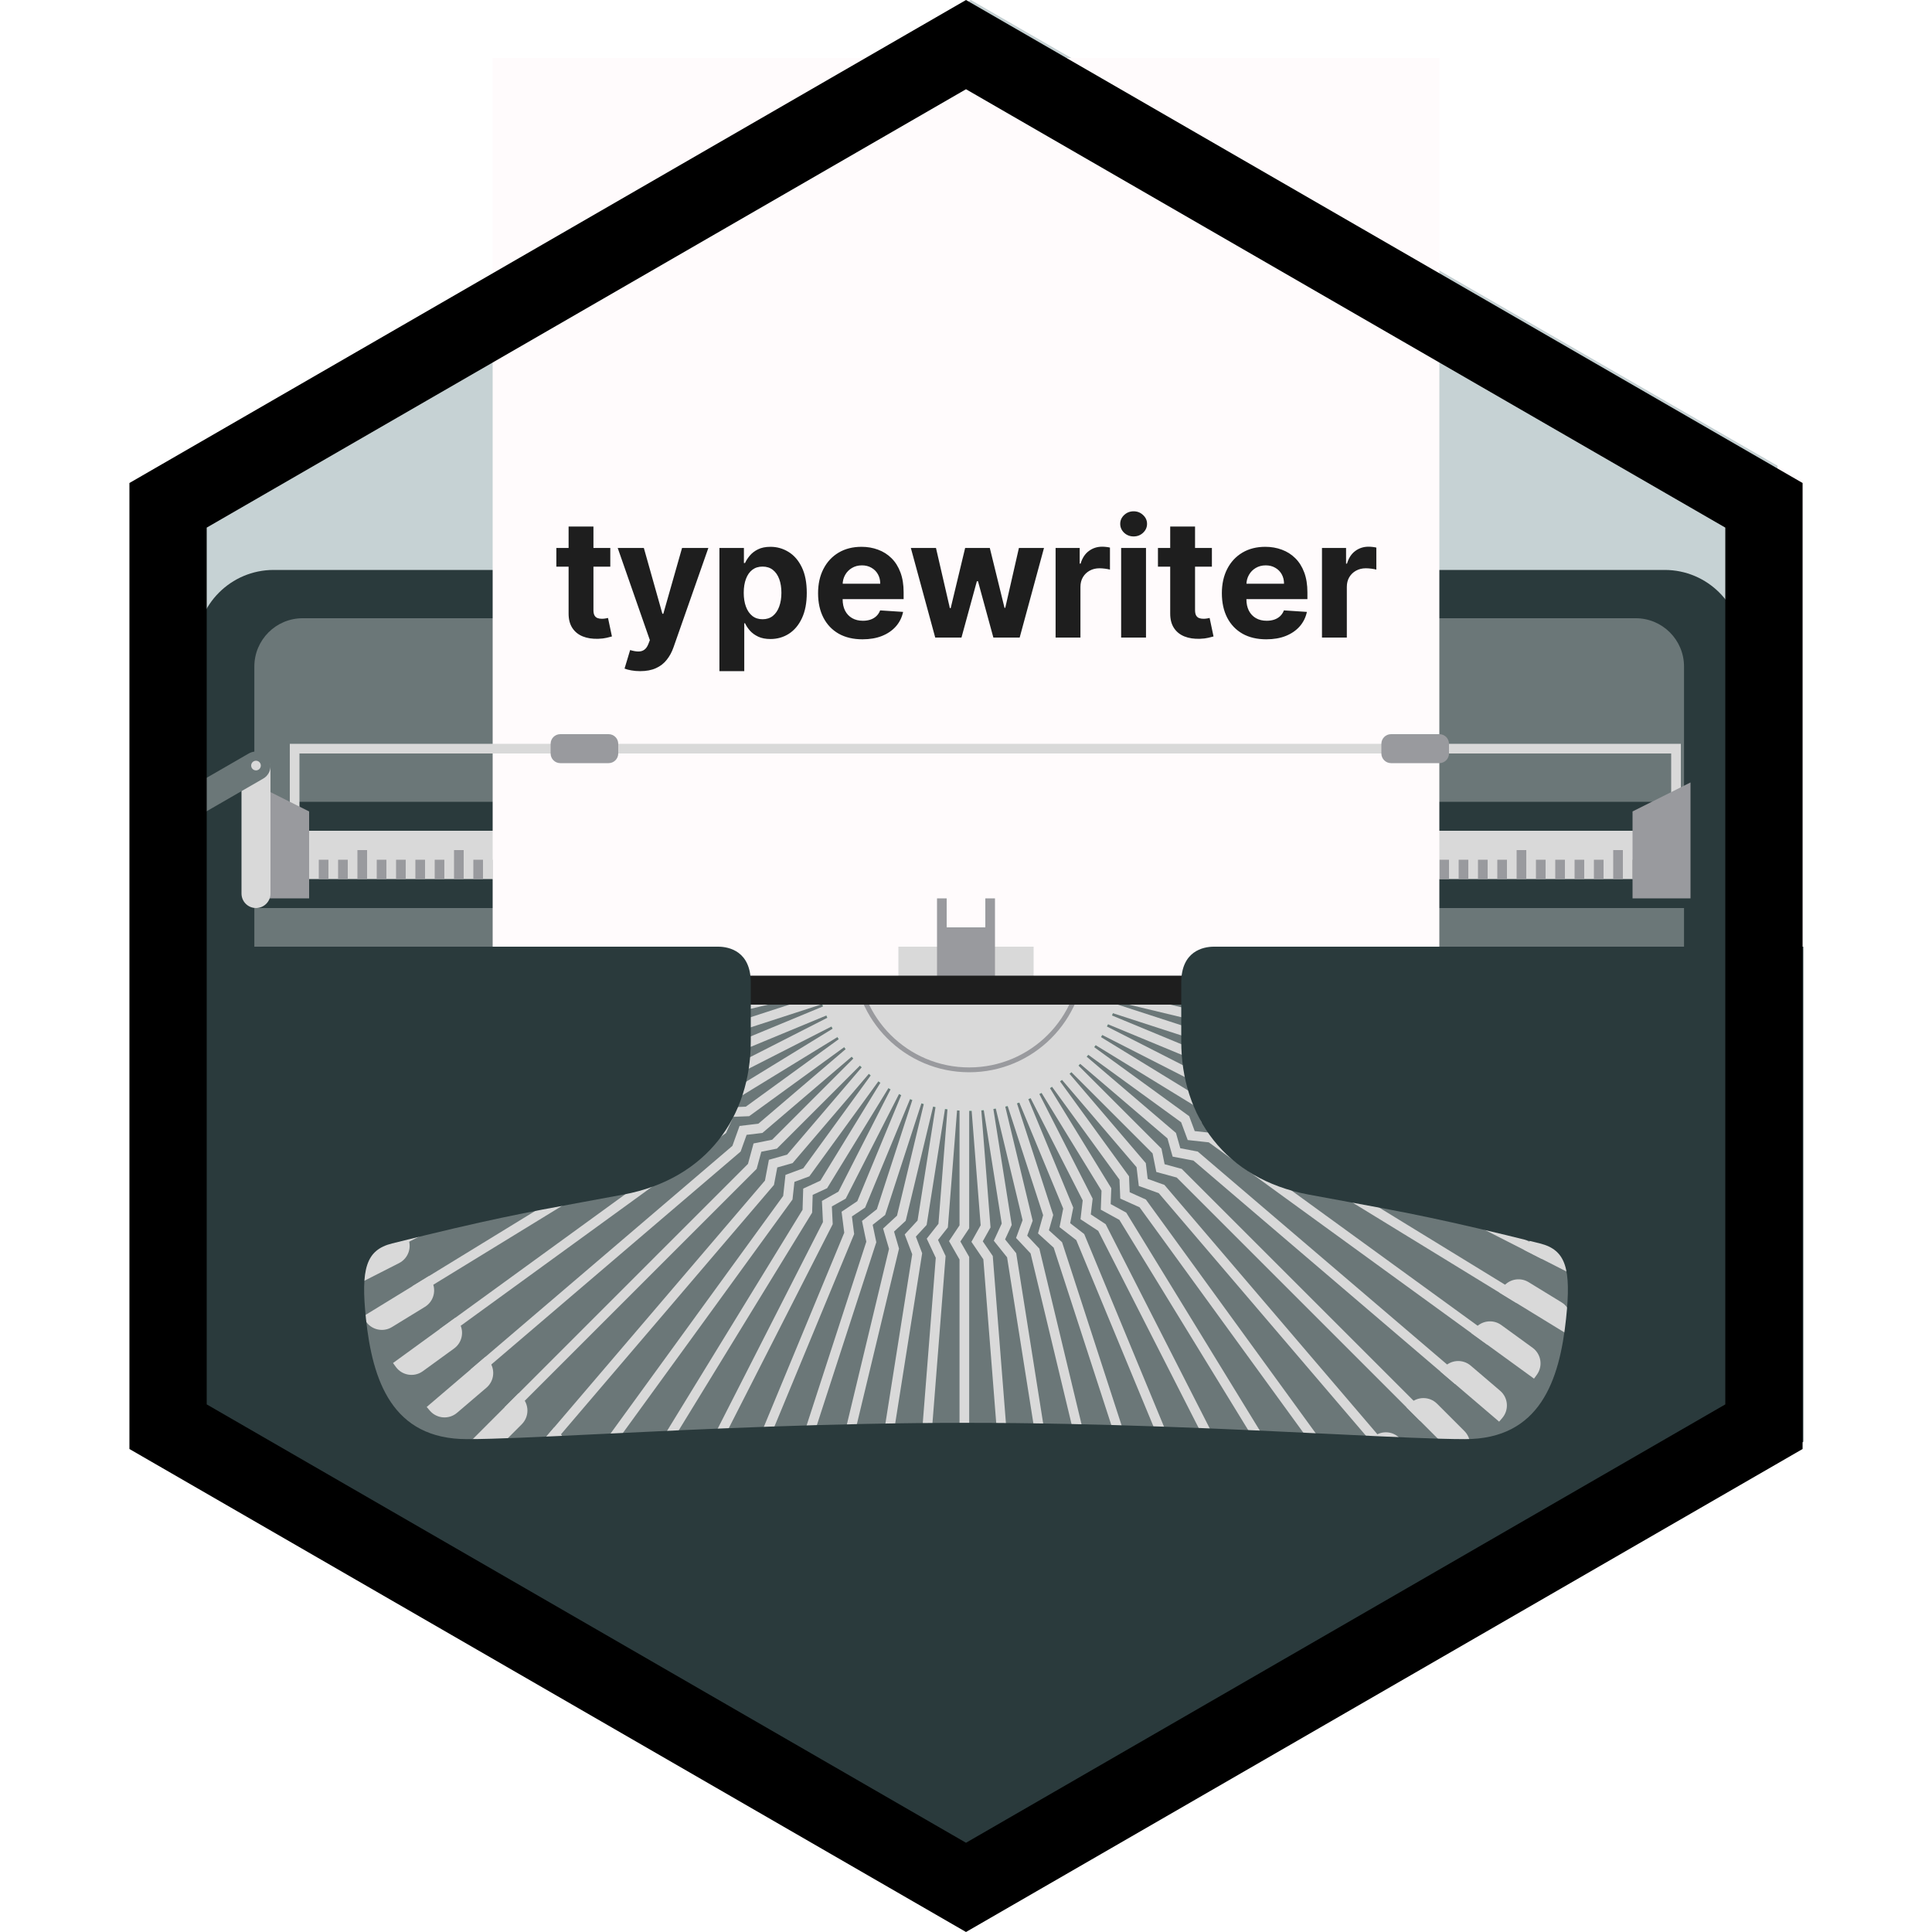
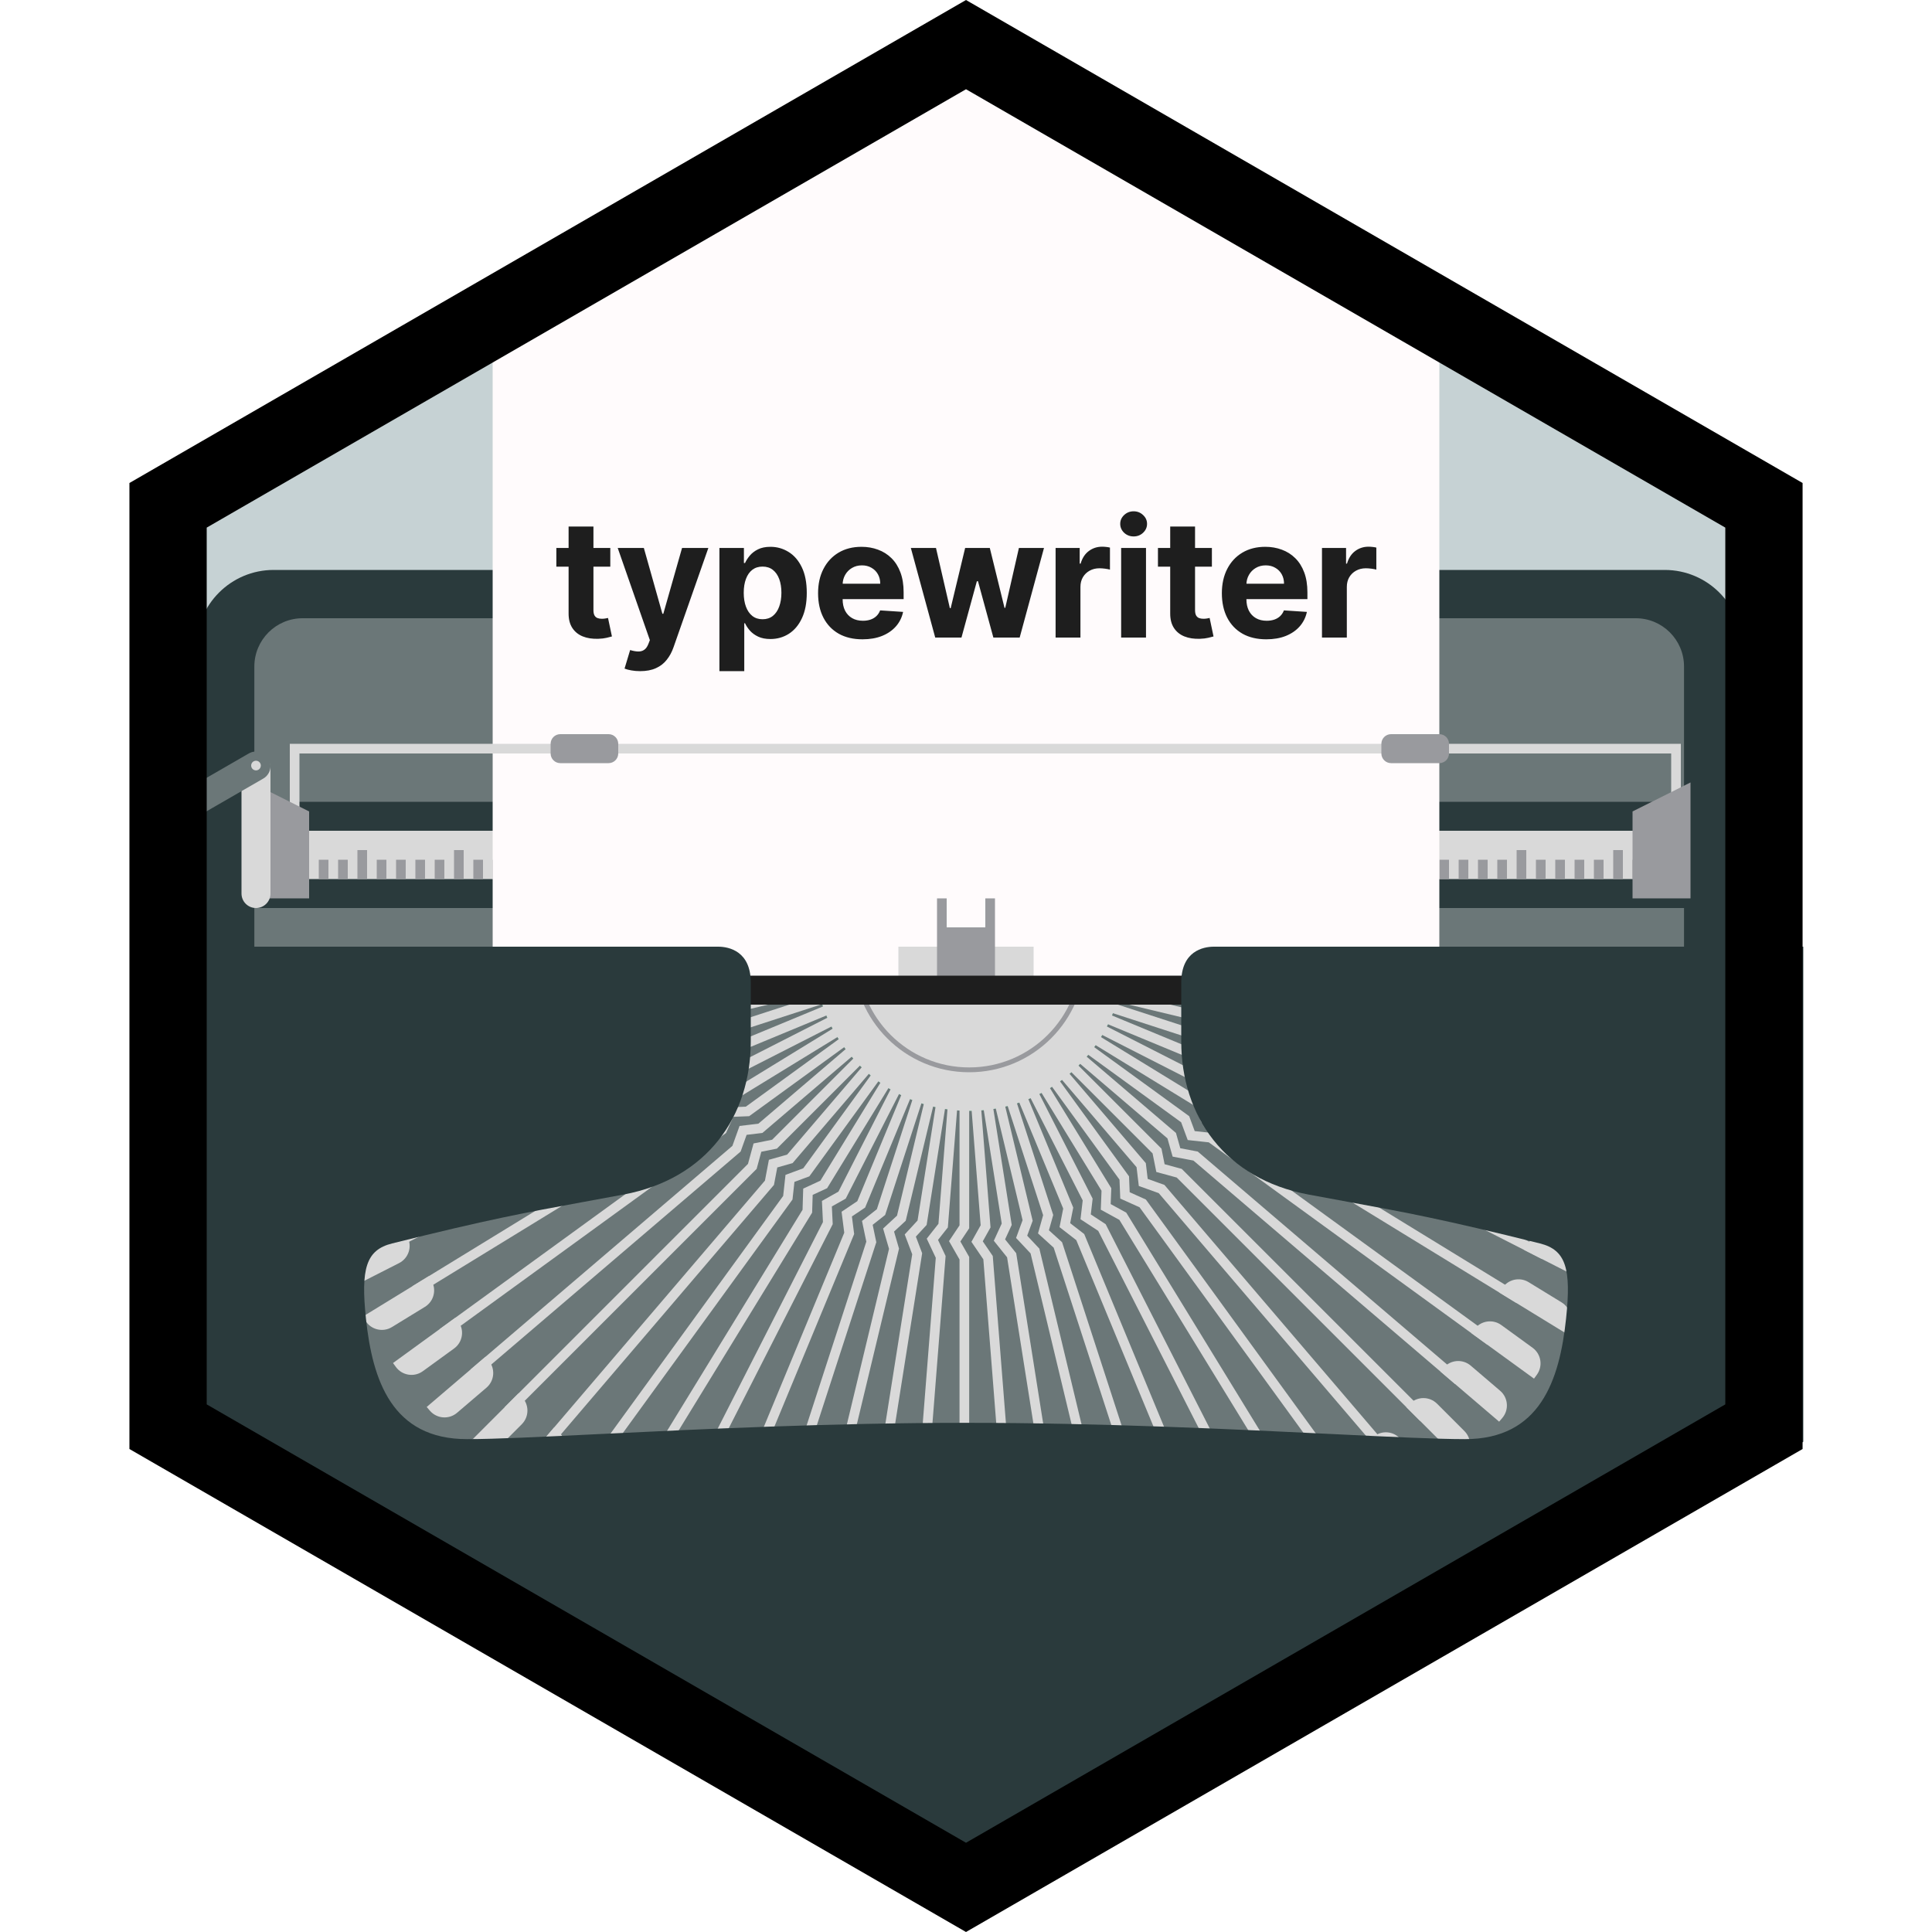
<svg xmlns="http://www.w3.org/2000/svg" width="200" height="200" viewBox="0 0 200 200" fill="none">
-   <path d="M100.5 0L186.67 49.75V149.25L100.5 199L14.331 149.25V49.75L100.5 0Z" fill="#FFFBFC" />
  <path d="M26 105C26 102.239 28.239 100 31 100H169C171.761 100 174 102.239 174 105V154H26V105Z" fill="#6B7778" />
-   <path fill-rule="evenodd" clip-rule="evenodd" d="M184 48.209V67H14.33V49.75L100.5 0L184 48.209Z" fill="#C6D2D4" />
+   <path fill-rule="evenodd" clip-rule="evenodd" d="M183 48.77V67H14.33V50.265L99.992 2L183 48.77Z" fill="#C6D2D4" />
  <circle cx="100.33" cy="99" r="16" fill="#2AAD72" />
  <path d="M167.33 99.5H154.33H147.83H146.33H144.58H141.33H134.83H131.58L129.83 100.5L128.33 99.5H115.33" stroke="#D9D9D9" />
  <path d="M171.33 97.5C172.435 97.5 173.33 98.395 173.33 99.5V100H165.33V99.5C165.33 98.395 166.226 97.5 167.33 97.5H171.33Z" fill="#D9D9D9" />
  <path d="M167.084 104.755L154.124 103.735L147.644 103.225L146.149 103.108L144.404 102.97L141.164 102.715L134.684 102.205L131.444 101.95L129.621 102.81L128.204 101.695L115.244 100.675" stroke="#D9D9D9" />
  <path d="M171.229 103.075C172.33 103.162 173.152 104.125 173.066 105.226L173.027 105.724L165.051 105.097L165.09 104.598C165.177 103.497 166.14 102.675 167.241 102.761L171.229 103.075Z" fill="#D9D9D9" />
  <path d="M166.427 109.975L153.587 107.941L147.167 106.925L145.685 106.69L143.957 106.416L140.747 105.908L134.327 104.891L131.117 104.382L129.232 105.096L127.907 103.874L115.067 101.84" stroke="#D9D9D9" />
  <path d="M170.691 108.625C171.782 108.798 172.526 109.823 172.353 110.914L172.275 111.407L164.373 110.156L164.452 109.662C164.624 108.571 165.649 107.827 166.74 108L170.691 108.625Z" fill="#D9D9D9" />
  <path d="M165.362 115.127L152.721 112.092L146.401 110.575L144.943 110.225L143.241 109.816L140.081 109.057L133.76 107.54L130.6 106.781L128.665 107.345L127.44 106.023L114.799 102.988" stroke="#D9D9D9" />
  <path d="M169.718 114.116C170.792 114.374 171.454 115.454 171.196 116.528L171.079 117.014L163.301 115.146L163.417 114.66C163.675 113.586 164.755 112.924 165.829 113.182L169.718 114.116Z" fill="#D9D9D9" />
  <path d="M163.896 120.18L151.533 116.162L145.351 114.154L143.924 113.69L142.26 113.149L139.169 112.145L132.987 110.137L129.896 109.132L127.923 109.543L126.805 108.128L114.442 104.111" stroke="#D9D9D9" />
  <path d="M168.319 119.514C169.369 119.855 169.944 120.983 169.603 122.034L169.448 122.509L161.84 120.037L161.994 119.562C162.336 118.511 163.464 117.936 164.514 118.277L168.319 119.514Z" fill="#D9D9D9" />
  <path d="M162.039 125.102L150.029 120.127L144.023 117.639L142.638 117.065L141.021 116.396L138.018 115.152L132.013 112.664L129.01 111.421L127.011 111.675L126.008 110.177L113.997 105.202" stroke="#D9D9D9" />
  <path d="M166.5 124.785C167.52 125.207 168.005 126.377 167.582 127.398L167.391 127.86L160 124.798L160.191 124.336C160.614 123.316 161.784 122.831 162.804 123.254L166.5 124.785Z" fill="#D9D9D9" />
  <path d="M159.801 129.863L148.218 123.961L142.426 121.01L141.09 120.329L139.53 119.535L136.635 118.059L130.843 115.108L127.947 113.633L125.934 113.729L125.052 112.157L113.468 106.255" stroke="#D9D9D9" />
  <path d="M164.273 129.897C165.257 130.398 165.648 131.603 165.147 132.587L164.92 133.032L157.792 129.4L158.019 128.955C158.52 127.971 159.724 127.579 160.709 128.081L164.273 129.897Z" fill="#D9D9D9" />
  <path d="M157.195 134.434L146.111 127.641L140.569 124.245L139.29 123.461L137.798 122.547L135.027 120.849L129.485 117.452L126.713 115.754L124.699 115.693L123.942 114.056L112.858 107.264" stroke="#D9D9D9" />
  <path d="M161.651 134.818C162.593 135.396 162.889 136.627 162.311 137.569L162.05 137.995L155.229 133.815L155.49 133.389C156.067 132.447 157.299 132.151 158.241 132.728L161.651 134.818Z" fill="#D9D9D9" />
  <path d="M154.24 138.786L143.723 131.145L138.464 127.324L137.251 126.443L135.835 125.414L133.206 123.504L127.947 119.683L125.318 117.773L123.314 117.553L122.689 115.863L112.171 108.221" stroke="#D9D9D9" />
-   <path d="M158.651 139.519C159.545 140.168 159.743 141.419 159.094 142.313L158.8 142.717L152.328 138.015L152.622 137.611C153.271 136.717 154.522 136.519 155.415 137.168L158.651 139.519Z" fill="#D9D9D9" />
+   <path d="M158.651 139.519C159.545 140.169 159.743 141.419 159.094 142.313L158.8 142.717L152.328 138.015L152.622 137.611C153.271 136.717 154.522 136.519 155.415 137.168L158.651 139.519Z" fill="#D9D9D9" />
  <path d="M150.952 142.893L141.067 134.45L136.124 130.229L134.984 129.255L133.653 128.118L131.182 126.008L126.239 121.786L123.768 119.675L121.787 119.299L121.296 117.565L111.411 109.122" stroke="#D9D9D9" />
  <path d="M155.293 143.97C156.133 144.688 156.232 145.95 155.515 146.79L155.19 147.17L149.107 141.974L149.431 141.594C150.149 140.754 151.411 140.655 152.251 141.372L155.293 143.97Z" fill="#D9D9D9" />
  <path d="M147.354 146.73L138.161 137.537L133.565 132.941L132.504 131.88L131.267 130.643L128.969 128.345L124.373 123.749L122.074 121.451L120.13 120.92L119.776 119.153L110.584 109.96" stroke="#D9D9D9" />
  <path d="M151.596 148.144C152.377 148.925 152.377 150.191 151.596 150.972L151.242 151.326L145.585 145.669L145.939 145.315C146.72 144.534 147.986 144.534 148.767 145.315L151.596 148.144Z" fill="#D9D9D9" />
  <path d="M143.464 150.272L135.021 140.387L130.8 135.444L129.825 134.303L128.689 132.973L126.578 130.501L122.357 125.559L120.246 123.087L118.349 122.406L118.135 120.616L109.693 110.731" stroke="#D9D9D9" />
  <path d="M147.582 152.015C148.299 152.855 148.2 154.117 147.36 154.834L146.98 155.159L141.784 149.076L142.164 148.751C143.004 148.034 144.267 148.133 144.984 148.973L147.582 152.015Z" fill="#D9D9D9" />
  <path d="M139.308 153.498L131.666 142.981L127.846 137.722L126.964 136.509L125.936 135.093L124.025 132.464L120.205 127.205L118.294 124.576L116.457 123.748L116.384 121.946L108.743 111.429" stroke="#D9D9D9" />
  <path d="M143.277 155.558C143.926 156.452 143.728 157.703 142.834 158.352L142.43 158.646L137.727 152.174L138.132 151.88C139.025 151.231 140.276 151.429 140.925 152.322L143.277 155.558Z" fill="#D9D9D9" />
  <path d="M134.912 156.388L128.12 145.304L124.723 139.762L123.94 138.483L123.025 136.991L121.327 134.219L117.931 128.677L116.233 125.906L114.466 124.937L114.535 123.135L107.742 112.051" stroke="#D9D9D9" />
  <path d="M138.707 158.754C139.284 159.696 138.988 160.927 138.047 161.504L137.62 161.765L133.44 154.944L133.867 154.683C134.808 154.106 136.04 154.401 136.617 155.343L138.707 158.754Z" fill="#D9D9D9" />
  <path d="M130.302 158.924L124.4 147.341L121.449 141.55L120.768 140.213L119.973 138.654L118.498 135.758L115.547 129.967L114.072 127.071L112.386 125.966L112.596 124.175L106.694 112.592" stroke="#D9D9D9" />
  <path d="M133.9 161.581C134.401 162.565 134.01 163.769 133.026 164.271L132.58 164.498L128.948 157.369L129.394 157.142C130.378 156.641 131.582 157.032 132.084 158.017L133.9 161.581Z" fill="#D9D9D9" />
  <path d="M125.508 161.091L120.533 149.081L118.045 143.076L117.471 141.69L116.802 140.073L115.558 137.07L113.071 131.065L111.827 128.063L110.233 126.828L110.583 125.06L105.608 113.049" stroke="#D9D9D9" />
  <path d="M128.886 164.021C129.309 165.042 128.824 166.212 127.804 166.635L127.342 166.826L124.28 159.435L124.742 159.243C125.763 158.821 126.933 159.305 127.355 160.326L128.886 164.021Z" fill="#D9D9D9" />
  <path d="M120.559 162.875L116.541 150.512L114.533 144.33L114.069 142.903L113.528 141.239L112.524 138.148L110.516 131.966L109.511 128.875L108.019 127.52L108.507 125.784L104.49 113.42" stroke="#D9D9D9" />
  <path d="M123.696 166.062C124.038 167.112 123.463 168.24 122.412 168.582L121.937 168.736L119.465 161.128L119.94 160.973C120.991 160.632 122.119 161.207 122.46 162.257L123.696 166.062Z" fill="#D9D9D9" />
  <path d="M115.484 164.265L112.45 151.625L110.932 145.304L110.582 143.846L110.173 142.144L109.415 138.984L107.897 132.663L107.139 129.503L105.758 128.035L106.38 126.343L103.345 113.702" stroke="#D9D9D9" />
  <path d="M118.363 167.688C118.621 168.762 117.959 169.842 116.885 170.1L116.399 170.216L114.532 162.437L115.018 162.321C116.092 162.063 117.172 162.725 117.429 163.799L118.363 167.688Z" fill="#D9D9D9" />
  <path d="M110.317 165.253L108.284 152.413L107.267 145.993L107.032 144.512L106.758 142.783L106.25 139.573L105.233 133.153L104.725 129.943L103.463 128.371L104.216 126.733L102.183 113.894" stroke="#D9D9D9" />
  <path d="M112.919 168.891C113.091 169.982 112.347 171.007 111.256 171.179L110.762 171.258L109.511 163.356L110.005 163.278C111.096 163.105 112.12 163.849 112.293 164.94L112.919 168.891Z" fill="#D9D9D9" />
  <path d="M105.088 165.833L104.068 152.873L103.558 146.393L103.44 144.897L103.303 143.153L103.048 139.913L102.538 133.433L102.283 130.193L101.149 128.527L102.028 126.953L101.008 113.993" stroke="#D9D9D9" />
  <path d="M107.396 169.663C107.482 170.765 106.66 171.727 105.559 171.814L105.06 171.853L104.433 163.878L104.931 163.839C106.032 163.752 106.995 164.575 107.082 165.676L107.396 169.663Z" fill="#D9D9D9" />
  <path d="M99.83 166V153V146.5V145V143.25V140V133.5V130.25L98.83 128.5L99.83 127V114" stroke="#D9D9D9" />
  <path d="M101.83 170C101.83 171.105 100.935 172 99.83 172H99.33V164H99.83C100.935 164 101.83 164.895 101.83 166V170Z" fill="#D9D9D9" />
  <path d="M94.575 165.754L95.595 152.794L96.105 146.314L96.223 144.819L96.36 143.074L96.615 139.834L97.125 133.354L97.38 130.114L96.52 128.291L97.635 126.874L98.655 113.915" stroke="#D9D9D9" />
  <path d="M96.255 169.899C96.168 171 95.205 171.822 94.104 171.736L93.605 171.697L94.233 163.721L94.731 163.76C95.833 163.847 96.655 164.81 96.568 165.911L96.255 169.899Z" fill="#D9D9D9" />
  <path d="M89.355 165.097L91.388 152.257L92.405 145.837L92.64 144.355L92.913 142.627L93.422 139.417L94.439 132.997L94.947 129.787L94.233 127.902L95.455 126.577L97.489 113.737" stroke="#D9D9D9" />
  <path d="M90.704 169.361C90.532 170.452 89.507 171.196 88.416 171.023L87.922 170.945L89.174 163.043L89.668 163.122C90.759 163.294 91.503 164.319 91.33 165.41L90.704 169.361Z" fill="#D9D9D9" />
  <path d="M84.203 164.032L87.238 151.391L88.755 145.071L89.106 143.612L89.514 141.911L90.273 138.751L91.79 132.43L92.549 129.27L91.985 127.335L93.308 126.11L96.342 113.469" stroke="#D9D9D9" />
  <path d="M85.214 168.389C84.956 169.463 83.876 170.124 82.802 169.866L82.316 169.75L84.184 161.971L84.67 162.087C85.744 162.345 86.406 163.425 86.148 164.499L85.214 168.389Z" fill="#D9D9D9" />
  <path d="M79.15 162.566L83.168 150.203L85.176 144.021L85.64 142.594L86.18 140.93L87.185 137.839L89.193 131.657L90.198 128.566L89.787 126.593L91.202 125.475L95.219 113.111" stroke="#D9D9D9" />
  <path d="M79.816 166.989C79.475 168.039 78.347 168.614 77.296 168.273L76.821 168.118L79.293 160.51L79.768 160.664C80.819 161.005 81.394 162.134 81.052 163.184L79.816 166.989Z" fill="#D9D9D9" />
  <path d="M74.228 160.709L79.203 148.698L81.691 142.693L82.265 141.307L82.935 139.69L84.178 136.688L86.666 130.683L87.909 127.68L87.655 125.681L89.153 124.677L94.128 112.667" stroke="#D9D9D9" />
  <path d="M74.546 165.17C74.123 166.19 72.953 166.675 71.933 166.252L71.471 166.061L74.532 158.67L74.994 158.861C76.014 159.284 76.499 160.454 76.076 161.474L74.546 165.17Z" fill="#D9D9D9" />
  <path d="M69.467 158.47L75.369 146.887L78.32 141.096L79.001 139.759L79.795 138.2L81.271 135.304L84.222 129.513L85.697 126.617L85.6 124.604L87.172 123.721L93.074 112.138" stroke="#D9D9D9" />
  <path d="M69.433 162.942C68.932 163.927 67.728 164.318 66.743 163.816L66.298 163.589L69.93 156.461L70.375 156.688C71.359 157.19 71.751 158.394 71.249 159.378L69.433 162.942Z" fill="#D9D9D9" />
  <path d="M64.897 155.866L71.689 144.781L75.085 139.239L75.869 137.96L76.783 136.468L78.481 133.697L81.878 128.155L83.576 125.384L83.638 123.369L85.274 122.613L92.066 111.528" stroke="#D9D9D9" />
  <path d="M64.512 160.321C63.935 161.263 62.703 161.559 61.761 160.981L61.335 160.72L65.515 153.899L65.942 154.16C66.883 154.738 67.179 155.969 66.602 156.911L64.512 160.321Z" fill="#D9D9D9" />
  <path d="M60.544 152.91L68.185 142.393L72.006 137.134L72.887 135.921L73.916 134.505L75.826 131.876L79.647 126.617L81.557 123.988L81.777 121.984L83.468 121.359L91.109 110.841" stroke="#D9D9D9" />
  <path d="M59.81 157.322C59.161 158.216 57.91 158.414 57.017 157.764L56.612 157.47L61.315 150.998L61.719 151.292C62.613 151.941 62.811 153.192 62.161 154.086L59.81 157.322Z" fill="#D9D9D9" />
  <path d="M56.437 149.623L64.879 139.737L69.101 134.795L70.075 133.654L71.212 132.323L73.322 129.852L77.544 124.909L79.654 122.438L80.03 120.458L81.765 119.967L90.208 110.081" stroke="#D9D9D9" />
  <path d="M55.359 153.963C54.642 154.803 53.38 154.902 52.54 154.185L52.16 153.86L57.355 147.777L57.735 148.102C58.575 148.819 58.675 150.082 57.957 150.921L55.359 153.963Z" fill="#D9D9D9" />
  <path d="M52.6 146.023L61.792 136.83L66.388 132.234L67.449 131.173L68.686 129.936L70.984 127.638L75.581 123.042L77.879 120.744L78.409 118.799L80.177 118.445L89.369 109.253" stroke="#D9D9D9" />
  <path d="M51.186 150.265C50.405 151.046 49.138 151.046 48.357 150.265L48.004 149.912L53.661 144.255L54.014 144.608C54.795 145.389 54.795 146.656 54.014 147.437L51.186 150.265Z" fill="#D9D9D9" />
  <path d="M49.059 142.133L58.944 133.69L63.886 129.469L65.027 128.494L66.358 127.358L68.829 125.247L73.772 121.026L76.243 118.915L76.924 117.018L78.714 116.804L88.6 108.361" stroke="#D9D9D9" />
  <path d="M47.316 146.251C46.476 146.969 45.213 146.869 44.496 146.029L44.171 145.649L50.255 140.454L50.579 140.834C51.297 141.674 51.197 142.936 50.357 143.654L47.316 146.251Z" fill="#D9D9D9" />
  <path d="M45.832 137.977L56.349 130.336L61.608 126.515L62.821 125.634L64.237 124.605L66.867 122.695L72.125 118.874L74.754 116.964L75.582 115.126L77.384 115.053L87.901 107.412" stroke="#D9D9D9" />
  <path d="M43.771 141.946C42.878 142.596 41.627 142.397 40.978 141.504L40.684 141.099L47.156 136.397L47.45 136.802C48.099 137.695 47.901 138.946 47.007 139.595L43.771 141.946Z" fill="#D9D9D9" />
  <path d="M42.942 133.581L54.027 126.789L59.569 123.392L60.848 122.609L62.34 121.694L65.111 119.996L70.653 116.6L73.424 114.902L74.394 113.135L76.195 113.204L87.28 106.411" stroke="#D9D9D9" />
  <path d="M40.576 137.376C39.635 137.954 38.403 137.658 37.826 136.716L37.565 136.29L44.386 132.11L44.647 132.536C45.224 133.478 44.929 134.709 43.987 135.286L40.576 137.376Z" fill="#D9D9D9" />
  <path d="M40.406 128.972L51.989 123.07L57.781 120.119L59.117 119.438L60.677 118.644L63.572 117.168L69.364 114.217L72.26 112.742L73.365 111.056L75.156 111.266L86.739 105.364" stroke="#D9D9D9" />
  <path d="M37.75 132.57C36.766 133.071 35.561 132.68 35.06 131.696L34.833 131.25L41.961 127.618L42.188 128.064C42.689 129.048 42.298 130.252 41.314 130.754L37.75 132.57Z" fill="#D9D9D9" />
  <path d="M38.239 124.178L50.25 119.203L56.255 116.716L57.641 116.142L59.258 115.472L62.26 114.228L68.265 111.741L71.268 110.497L72.502 108.903L74.271 109.253L86.281 104.278" stroke="#D9D9D9" />
  <path d="M35.309 127.556C34.288 127.979 33.118 127.495 32.696 126.474L32.504 126.012L39.895 122.951L40.087 123.413C40.509 124.433 40.025 125.603 39.004 126.026L35.309 127.556Z" fill="#D9D9D9" />
  <path d="M36.454 119.229L48.818 115.211L55 113.203L56.426 112.739L58.091 112.199L61.182 111.194L67.363 109.186L70.454 108.181L71.81 106.689L73.545 107.177L85.909 103.16" stroke="#D9D9D9" />
  <path d="M33.268 122.367C32.218 122.708 31.09 122.133 30.748 121.083L30.594 120.607L38.202 118.135L38.357 118.611C38.698 119.661 38.123 120.789 37.073 121.131L33.268 122.367Z" fill="#D9D9D9" />
  <path d="M35.065 114.155L47.705 111.12L54.026 109.602L55.484 109.252L57.186 108.844L60.346 108.085L66.666 106.568L69.827 105.809L71.295 104.428L72.987 105.05L85.628 102.015" stroke="#D9D9D9" />
  <path d="M31.642 117.033C30.568 117.291 29.488 116.629 29.23 115.555L29.114 115.069L36.893 113.202L37.009 113.688C37.267 114.762 36.605 115.841 35.532 116.099L31.642 117.033Z" fill="#D9D9D9" />
  <path d="M34.077 108.987L46.917 106.954L53.337 105.937L54.819 105.702L56.547 105.428L59.757 104.92L66.177 103.903L69.387 103.395L70.959 102.133L72.597 102.886L85.437 100.853" stroke="#D9D9D9" />
  <path d="M30.439 111.588C29.348 111.761 28.324 111.017 28.151 109.926L28.073 109.432L35.974 108.181L36.053 108.674C36.225 109.765 35.481 110.79 34.39 110.963L30.439 111.588Z" fill="#D9D9D9" />
  <path d="M33.497 103.758L46.457 102.738L52.937 102.228L54.432 102.111L56.177 101.973L59.417 101.718L65.897 101.208L69.137 100.953L70.803 99.819L72.377 100.698L85.337 99.678" stroke="#D9D9D9" />
  <path d="M29.667 106.066C28.566 106.153 27.603 105.33 27.516 104.229L27.477 103.731L35.452 103.103L35.491 103.601C35.578 104.703 34.755 105.665 33.654 105.752L29.667 106.066Z" fill="#D9D9D9" />
  <path d="M33.33 98.5H46.33H52.83H54.33H56.08H59.33L65.83 98.5H69.08L70.83 97.5L72.33 98.5H85.33" stroke="#D9D9D9" />
  <path d="M29.33 100.5C28.226 100.5 27.33 99.605 27.33 98.5V98H35.33V98.5C35.33 99.605 34.435 100.5 33.33 100.5H29.33Z" fill="#D9D9D9" />
  <path d="M20.33 67C20.33 62.582 23.912 59 28.33 59H172.33C176.748 59 180.33 62.582 180.33 67V104H20.33V67Z" fill="#2A3A3C" />
  <path d="M26.33 69C26.33 66.239 28.569 64 31.33 64H169.33C172.092 64 174.33 66.239 174.33 69V83H26.33V69Z" fill="#6B7778" />
  <rect x="26.33" y="94" width="148" height="4" fill="#6B7778" />
  <circle cx="100.33" cy="99" r="16" fill="#D9D9D9" />
  <circle cx="100.33" cy="99" r="11.75" stroke="#999A9E" stroke-width="0.5" />
  <rect x="26" y="86" width="148" height="5" fill="#D9D9D9" />
  <rect x="31" y="89" width="1" height="2" fill="#999A9E" />
  <rect x="33" y="89" width="1" height="2" fill="#999A9E" />
  <rect x="35" y="89" width="1" height="2" fill="#999A9E" />
  <rect x="39" y="89" width="1" height="2" fill="#999A9E" />
  <rect x="47" y="88" width="1" height="3" fill="#999A9E" />
  <rect x="41" y="89" width="1" height="2" fill="#999A9E" />
  <rect x="43" y="89" width="1" height="2" fill="#999A9E" />
  <rect x="45" y="89" width="1" height="2" fill="#999A9E" />
  <rect x="49" y="89" width="1" height="2" fill="#999A9E" />
  <rect x="57" y="88" width="1" height="3" fill="#999A9E" />
  <rect x="51" y="89" width="1" height="2" fill="#999A9E" />
  <rect x="53" y="89" width="1" height="2" fill="#999A9E" />
  <rect x="55" y="89" width="1" height="2" fill="#999A9E" />
  <rect x="59" y="89" width="1" height="2" fill="#999A9E" />
  <rect x="67" y="88" width="1" height="3" fill="#999A9E" />
  <rect x="61" y="89" width="1" height="2" fill="#999A9E" />
  <rect x="63" y="89" width="1" height="2" fill="#999A9E" />
  <rect x="65" y="89" width="1" height="2" fill="#999A9E" />
  <rect x="69" y="89" width="1" height="2" fill="#999A9E" />
  <rect x="77" y="88" width="1" height="3" fill="#999A9E" />
  <rect x="71" y="89" width="1" height="2" fill="#999A9E" />
  <rect x="73" y="89" width="1" height="2" fill="#999A9E" />
  <rect x="75" y="89" width="1" height="2" fill="#999A9E" />
  <rect x="79" y="89" width="1" height="2" fill="#999A9E" />
  <rect x="87" y="88" width="1" height="3" fill="#999A9E" />
  <rect x="81" y="89" width="1" height="2" fill="#999A9E" />
  <rect x="83" y="89" width="1" height="2" fill="#999A9E" />
  <rect x="85" y="89" width="1" height="2" fill="#999A9E" />
  <rect x="89" y="89" width="1" height="2" fill="#999A9E" />
  <rect x="97" y="88" width="1" height="3" fill="#999A9E" />
  <rect x="91" y="89" width="1" height="2" fill="#999A9E" />
  <rect x="93" y="89" width="1" height="2" fill="#999A9E" />
  <rect x="95" y="89" width="1" height="2" fill="#999A9E" />
  <rect x="99" y="89" width="1" height="2" fill="#999A9E" />
  <rect x="107" y="88" width="1" height="3" fill="#999A9E" />
  <rect x="101" y="89" width="1" height="2" fill="#999A9E" />
  <rect x="103" y="89" width="1" height="2" fill="#999A9E" />
  <rect x="105" y="89" width="1" height="2" fill="#999A9E" />
  <rect x="109" y="89" width="1" height="2" fill="#999A9E" />
  <rect x="117" y="88" width="1" height="3" fill="#999A9E" />
  <rect x="111" y="89" width="1" height="2" fill="#999A9E" />
  <rect x="113" y="89" width="1" height="2" fill="#999A9E" />
  <rect x="115" y="89" width="1" height="2" fill="#999A9E" />
  <rect x="119" y="89" width="1" height="2" fill="#999A9E" />
  <rect x="127" y="88" width="1" height="3" fill="#999A9E" />
  <rect x="121" y="89" width="1" height="2" fill="#999A9E" />
  <rect x="123" y="89" width="1" height="2" fill="#999A9E" />
  <rect x="125" y="89" width="1" height="2" fill="#999A9E" />
  <rect x="129" y="89" width="1" height="2" fill="#999A9E" />
  <rect x="137" y="88" width="1" height="3" fill="#999A9E" />
  <rect x="131" y="89" width="1" height="2" fill="#999A9E" />
  <rect x="133" y="89" width="1" height="2" fill="#999A9E" />
  <rect x="135" y="89" width="1" height="2" fill="#999A9E" />
  <rect x="139" y="89" width="1" height="2" fill="#999A9E" />
  <rect x="147" y="88" width="1" height="3" fill="#999A9E" />
  <rect x="141" y="89" width="1" height="2" fill="#999A9E" />
  <rect x="143" y="89" width="1" height="2" fill="#999A9E" />
  <rect x="145" y="89" width="1" height="2" fill="#999A9E" />
  <rect x="149" y="89" width="1" height="2" fill="#999A9E" />
  <rect x="157" y="88" width="1" height="3" fill="#999A9E" />
  <rect x="151" y="89" width="1" height="2" fill="#999A9E" />
  <rect x="153" y="89" width="1" height="2" fill="#999A9E" />
  <rect x="155" y="89" width="1" height="2" fill="#999A9E" />
  <rect x="159" y="89" width="1" height="2" fill="#999A9E" />
  <rect x="167" y="88" width="1" height="3" fill="#999A9E" />
  <rect x="161" y="89" width="1" height="2" fill="#999A9E" />
  <rect x="163" y="89" width="1" height="2" fill="#999A9E" />
  <rect x="165" y="89" width="1" height="2" fill="#999A9E" />
  <rect x="169" y="89" width="1" height="2" fill="#999A9E" />
  <rect x="37" y="88" width="1" height="3" fill="#999A9E" />
  <rect x="29" y="89" width="1" height="2" fill="#999A9E" />
-   <rect x="51" y="6" width="98" height="96" fill="#FFFBFC" />
+   <path d="M51 32L100 6L149 32V102H51V32Z" fill="#FFFBFC" />
  <rect x="93" y="98" width="14" height="4" fill="#D9D9D9" />
  <path fill-rule="evenodd" clip-rule="evenodd" d="M97 93H98V96H102V93H103V96V98V103H97V98V96V93Z" fill="#999A9E" />
  <rect x="72.33" y="101" width="54" height="3" fill="#1E1E1E" />
  <path fill-rule="evenodd" clip-rule="evenodd" d="M186.675 98V149.25L100.505 199L14.336 149.25V98H21.001H28.001H68.877H74.343C75.469 98 77.72 98.473 77.72 101.714V107.791C77.72 115.556 73.196 122.038 64.553 123.658C63.015 123.946 61.651 124.196 60.378 124.429C54.497 125.506 50.574 126.224 40.583 128.722C37.882 129.397 37.342 131.356 37.882 136.487C38.557 142.902 40.583 148.979 48.347 148.979C51.23 148.979 56.02 148.746 62.043 148.454C72.246 147.958 85.99 147.291 100.001 147.291C114.012 147.291 127.756 147.958 137.96 148.454C143.983 148.746 148.773 148.979 151.655 148.979C159.42 148.979 161.445 142.902 162.121 136.487C162.661 131.356 162.121 129.397 159.42 128.722C149.428 126.224 145.506 125.506 139.625 124.429C138.352 124.196 136.987 123.946 135.45 123.658C126.807 122.038 122.283 115.556 122.283 107.791V101.714C122.283 98.473 124.534 98 125.66 98H131.125H169.001H179.001H186.675Z" fill="#2A3A3C" />
  <path d="M63.178 56.727V58.659H57.593V56.727H63.178ZM58.861 54.506H61.433V63.151C61.433 63.388 61.469 63.573 61.541 63.706C61.614 63.835 61.715 63.925 61.843 63.978C61.976 64.03 62.129 64.056 62.302 64.056C62.423 64.056 62.544 64.046 62.664 64.026C62.785 64.002 62.878 63.984 62.942 63.972L63.347 65.885C63.218 65.925 63.037 65.972 62.803 66.024C62.57 66.081 62.286 66.115 61.952 66.127C61.332 66.151 60.789 66.068 60.322 65.879C59.859 65.69 59.499 65.396 59.242 64.998C58.984 64.599 58.857 64.096 58.861 63.489V54.506ZM66.27 69.477C65.945 69.477 65.639 69.451 65.353 69.399C65.071 69.35 64.838 69.288 64.653 69.212L65.232 67.292C65.534 67.385 65.806 67.435 66.047 67.443C66.293 67.451 66.504 67.394 66.681 67.274C66.862 67.153 67.009 66.948 67.122 66.658L67.273 66.266L63.946 56.727H66.651L68.571 63.537H68.667L70.605 56.727H73.328L69.724 67.002C69.551 67.501 69.315 67.936 69.017 68.306C68.724 68.68 68.351 68.968 67.9 69.169C67.45 69.375 66.906 69.477 66.27 69.477ZM74.474 69.477V56.727H77.009V58.285H77.124C77.237 58.035 77.4 57.782 77.613 57.524C77.83 57.263 78.112 57.045 78.458 56.872C78.808 56.695 79.243 56.606 79.762 56.606C80.438 56.606 81.062 56.784 81.633 57.138C82.205 57.488 82.662 58.017 83.004 58.725C83.346 59.43 83.517 60.313 83.517 61.376C83.517 62.41 83.35 63.283 83.016 63.996C82.686 64.704 82.235 65.241 81.664 65.608C81.096 65.97 80.46 66.151 79.756 66.151C79.257 66.151 78.832 66.068 78.482 65.903C78.136 65.738 77.852 65.531 77.631 65.282C77.41 65.028 77.241 64.772 77.124 64.515H77.046V69.477H74.474ZM76.991 61.364C76.991 61.915 77.068 62.396 77.221 62.806C77.374 63.217 77.595 63.537 77.885 63.766C78.174 63.992 78.526 64.104 78.941 64.104C79.36 64.104 79.714 63.99 80.004 63.76C80.293 63.527 80.513 63.205 80.662 62.794C80.814 62.38 80.891 61.903 80.891 61.364C80.891 60.828 80.817 60.358 80.668 59.951C80.519 59.544 80.299 59.227 80.01 58.997C79.72 58.768 79.364 58.653 78.941 58.653C78.522 58.653 78.168 58.764 77.879 58.985C77.593 59.206 77.374 59.52 77.221 59.927C77.068 60.333 76.991 60.812 76.991 61.364ZM89.287 66.181C88.334 66.181 87.513 65.988 86.824 65.602C86.14 65.211 85.613 64.66 85.243 63.947C84.872 63.231 84.687 62.384 84.687 61.406C84.687 60.452 84.872 59.615 85.243 58.895C85.613 58.174 86.134 57.613 86.806 57.21C87.482 56.808 88.275 56.606 89.185 56.606C89.796 56.606 90.366 56.705 90.893 56.902C91.424 57.096 91.887 57.387 92.282 57.778C92.68 58.168 92.99 58.659 93.211 59.251C93.433 59.838 93.543 60.526 93.543 61.315V62.022H85.713V60.428H91.123C91.123 60.058 91.042 59.73 90.881 59.444C90.72 59.158 90.497 58.935 90.211 58.774C89.929 58.609 89.601 58.526 89.227 58.526C88.837 58.526 88.49 58.617 88.189 58.798C87.891 58.975 87.657 59.215 87.488 59.516C87.319 59.814 87.233 60.146 87.229 60.512V62.028C87.229 62.486 87.313 62.883 87.482 63.217C87.655 63.551 87.899 63.809 88.213 63.99C88.527 64.171 88.899 64.261 89.33 64.261C89.615 64.261 89.877 64.221 90.115 64.141C90.352 64.06 90.555 63.939 90.724 63.778C90.893 63.617 91.022 63.42 91.111 63.187L93.489 63.344C93.368 63.915 93.121 64.414 92.747 64.841C92.376 65.263 91.897 65.594 91.31 65.831C90.726 66.064 90.052 66.181 89.287 66.181ZM96.814 66L94.291 56.727H96.893L98.33 62.957H98.414L99.911 56.727H102.465L103.986 62.921H104.065L105.477 56.727H108.073L105.556 66H102.833L101.24 60.168H101.125L99.531 66H96.814ZM109.275 66V56.727H111.769V58.345H111.865C112.034 57.77 112.318 57.335 112.716 57.041C113.115 56.743 113.574 56.594 114.093 56.594C114.222 56.594 114.36 56.602 114.509 56.619C114.658 56.635 114.789 56.657 114.902 56.685V58.967C114.781 58.931 114.614 58.899 114.401 58.87C114.187 58.842 113.992 58.828 113.815 58.828C113.437 58.828 113.099 58.911 112.801 59.076C112.507 59.237 112.274 59.462 112.101 59.752C111.932 60.041 111.847 60.376 111.847 60.754V66H109.275ZM116.061 66V56.727H118.633V66H116.061ZM117.353 55.532C116.971 55.532 116.643 55.405 116.369 55.152C116.1 54.894 115.965 54.586 115.965 54.228C115.965 53.874 116.1 53.57 116.369 53.316C116.643 53.059 116.971 52.93 117.353 52.93C117.736 52.93 118.062 53.059 118.331 53.316C118.605 53.57 118.742 53.874 118.742 54.228C118.742 54.586 118.605 54.894 118.331 55.152C118.062 55.405 117.736 55.532 117.353 55.532ZM125.455 56.727V58.659H119.871V56.727H125.455ZM121.139 54.506H123.711V63.151C123.711 63.388 123.747 63.573 123.819 63.706C123.892 63.835 123.992 63.925 124.121 63.978C124.254 64.03 124.407 64.056 124.58 64.056C124.701 64.056 124.821 64.046 124.942 64.026C125.063 64.002 125.155 63.984 125.22 63.972L125.624 65.885C125.496 65.925 125.314 65.972 125.081 66.024C124.848 66.081 124.564 66.115 124.23 66.127C123.61 66.151 123.067 66.068 122.6 65.879C122.137 65.69 121.777 65.396 121.519 64.998C121.262 64.599 121.135 64.096 121.139 63.489V54.506ZM131.087 66.181C130.133 66.181 129.312 65.988 128.624 65.602C127.94 65.211 127.412 64.66 127.042 63.947C126.672 63.231 126.487 62.384 126.487 61.406C126.487 60.452 126.672 59.615 127.042 58.895C127.412 58.174 127.934 57.613 128.606 57.21C129.282 56.808 130.075 56.606 130.984 56.606C131.596 56.606 132.165 56.705 132.693 56.902C133.224 57.096 133.687 57.387 134.081 57.778C134.48 58.168 134.789 58.659 135.011 59.251C135.232 59.838 135.343 60.526 135.343 61.315V62.022H127.513V60.428H132.922C132.922 60.058 132.842 59.73 132.681 59.444C132.52 59.158 132.296 58.935 132.01 58.774C131.729 58.609 131.401 58.526 131.026 58.526C130.636 58.526 130.29 58.617 129.988 58.798C129.69 58.975 129.457 59.215 129.288 59.516C129.119 59.814 129.032 60.146 129.028 60.512V62.028C129.028 62.486 129.113 62.883 129.282 63.217C129.455 63.551 129.698 63.809 130.012 63.99C130.326 64.171 130.698 64.261 131.129 64.261C131.415 64.261 131.676 64.221 131.914 64.141C132.151 64.06 132.355 63.939 132.524 63.778C132.693 63.617 132.821 63.42 132.91 63.187L135.289 63.344C135.168 63.915 134.92 64.414 134.546 64.841C134.176 65.263 133.697 65.594 133.109 65.831C132.526 66.064 131.851 66.181 131.087 66.181ZM136.851 66V56.727H139.344V58.345H139.441C139.61 57.77 139.894 57.335 140.292 57.041C140.691 56.743 141.149 56.594 141.669 56.594C141.797 56.594 141.936 56.602 142.085 56.619C142.234 56.635 142.365 56.657 142.478 56.685V58.967C142.357 58.931 142.19 58.899 141.976 58.87C141.763 58.842 141.568 58.828 141.391 58.828C141.013 58.828 140.675 58.911 140.377 59.076C140.083 59.237 139.849 59.462 139.676 59.752C139.507 60.041 139.423 60.376 139.423 60.754V66H136.851Z" fill="#1E1E1E" />
  <rect x="30" y="78" width="1" height="7" fill="#D9D9D9" />
  <rect x="30" y="77" width="144" height="1" fill="#D9D9D9" />
  <rect x="173" y="78" width="1" height="7" fill="#D9D9D9" />
  <rect x="143" y="76" width="7" height="3" rx="1" fill="#999A9E" />
  <rect x="57" y="76" width="7" height="3" rx="1" fill="#999A9E" />
  <rect x="169" y="84" width="6" height="9" fill="#999A9E" />
  <path d="M169 84L175 81V84H169Z" fill="#999A9E" />
  <path d="M32 84L26 81V84H32Z" fill="#999A9E" />
  <rect x="26" y="84" width="6" height="9" fill="#999A9E" />
  <rect x="25" y="78" width="3" height="16" rx="1.5" fill="#D9D9D9" />
  <rect x="27.051" y="77.25" width="3" height="13.461" rx="1.5" transform="rotate(60 27.0508 77.25)" fill="#6B7778" />
  <circle cx="26.5" cy="79.25" r="0.5" fill="#D9D9D9" />
  <path d="M17.398 52.309L100 4.619L182.603 52.309V147.691L100 195.381L17.398 147.691V52.309Z" stroke="black" stroke-width="8" />
</svg>
